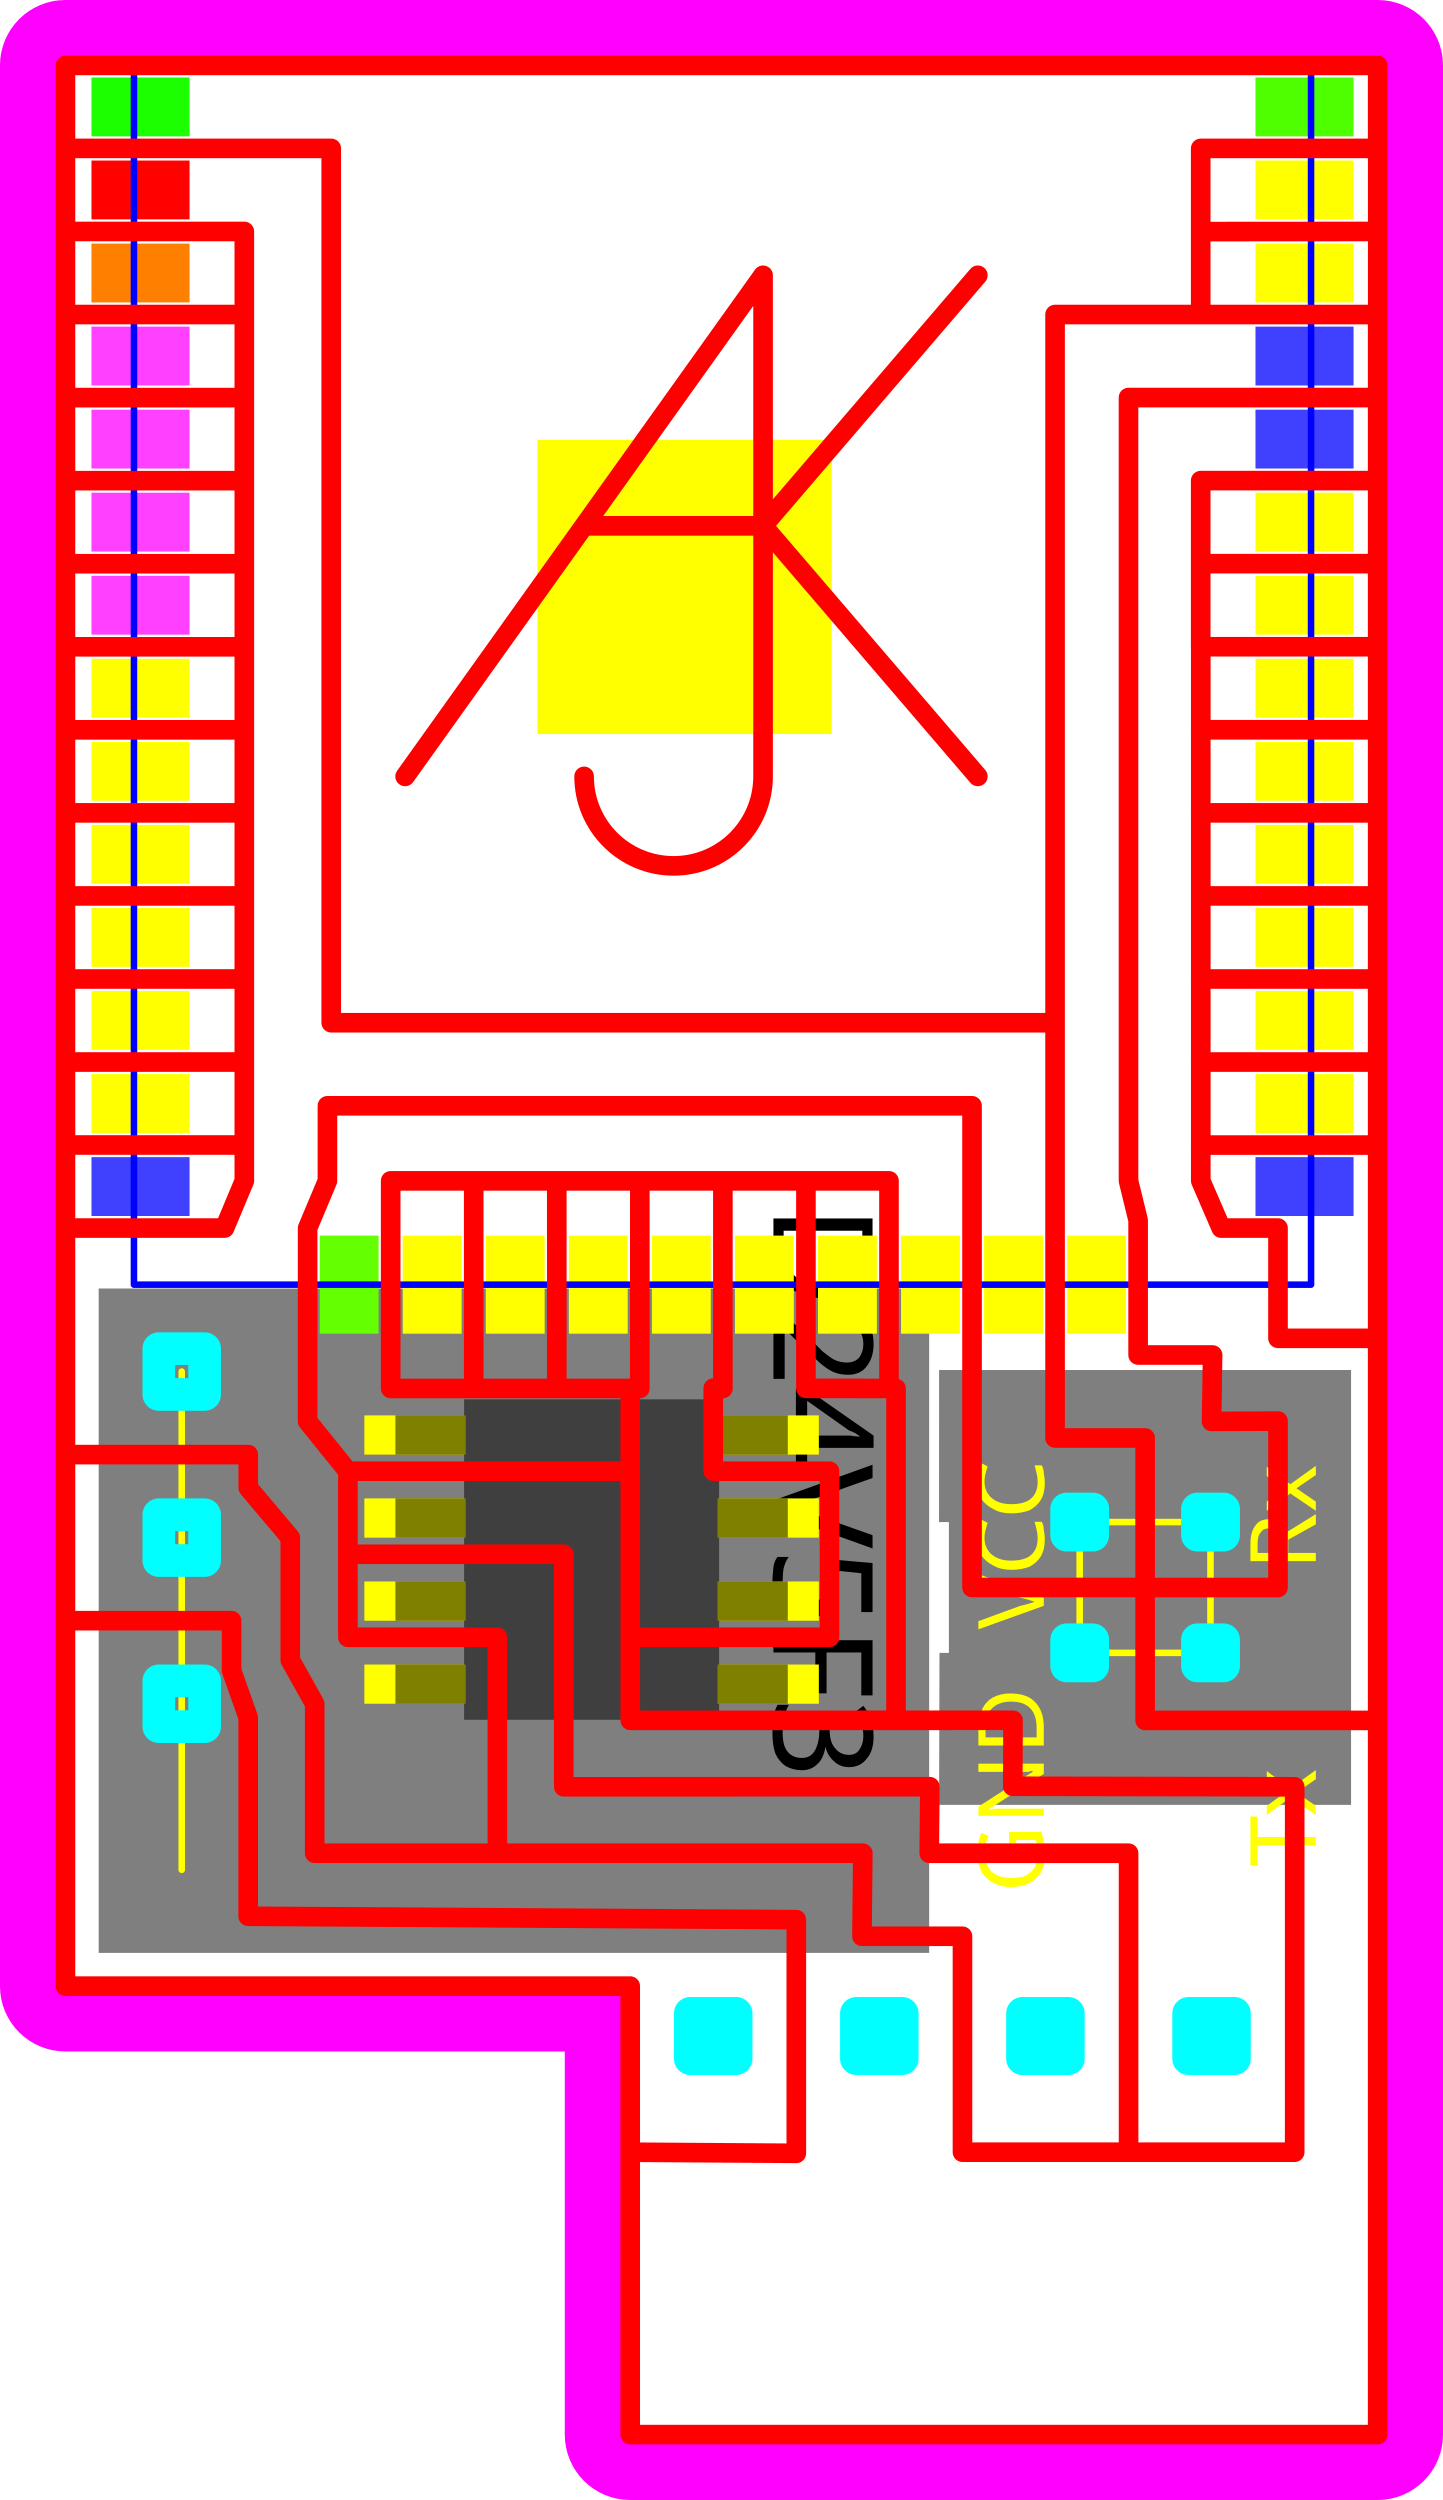
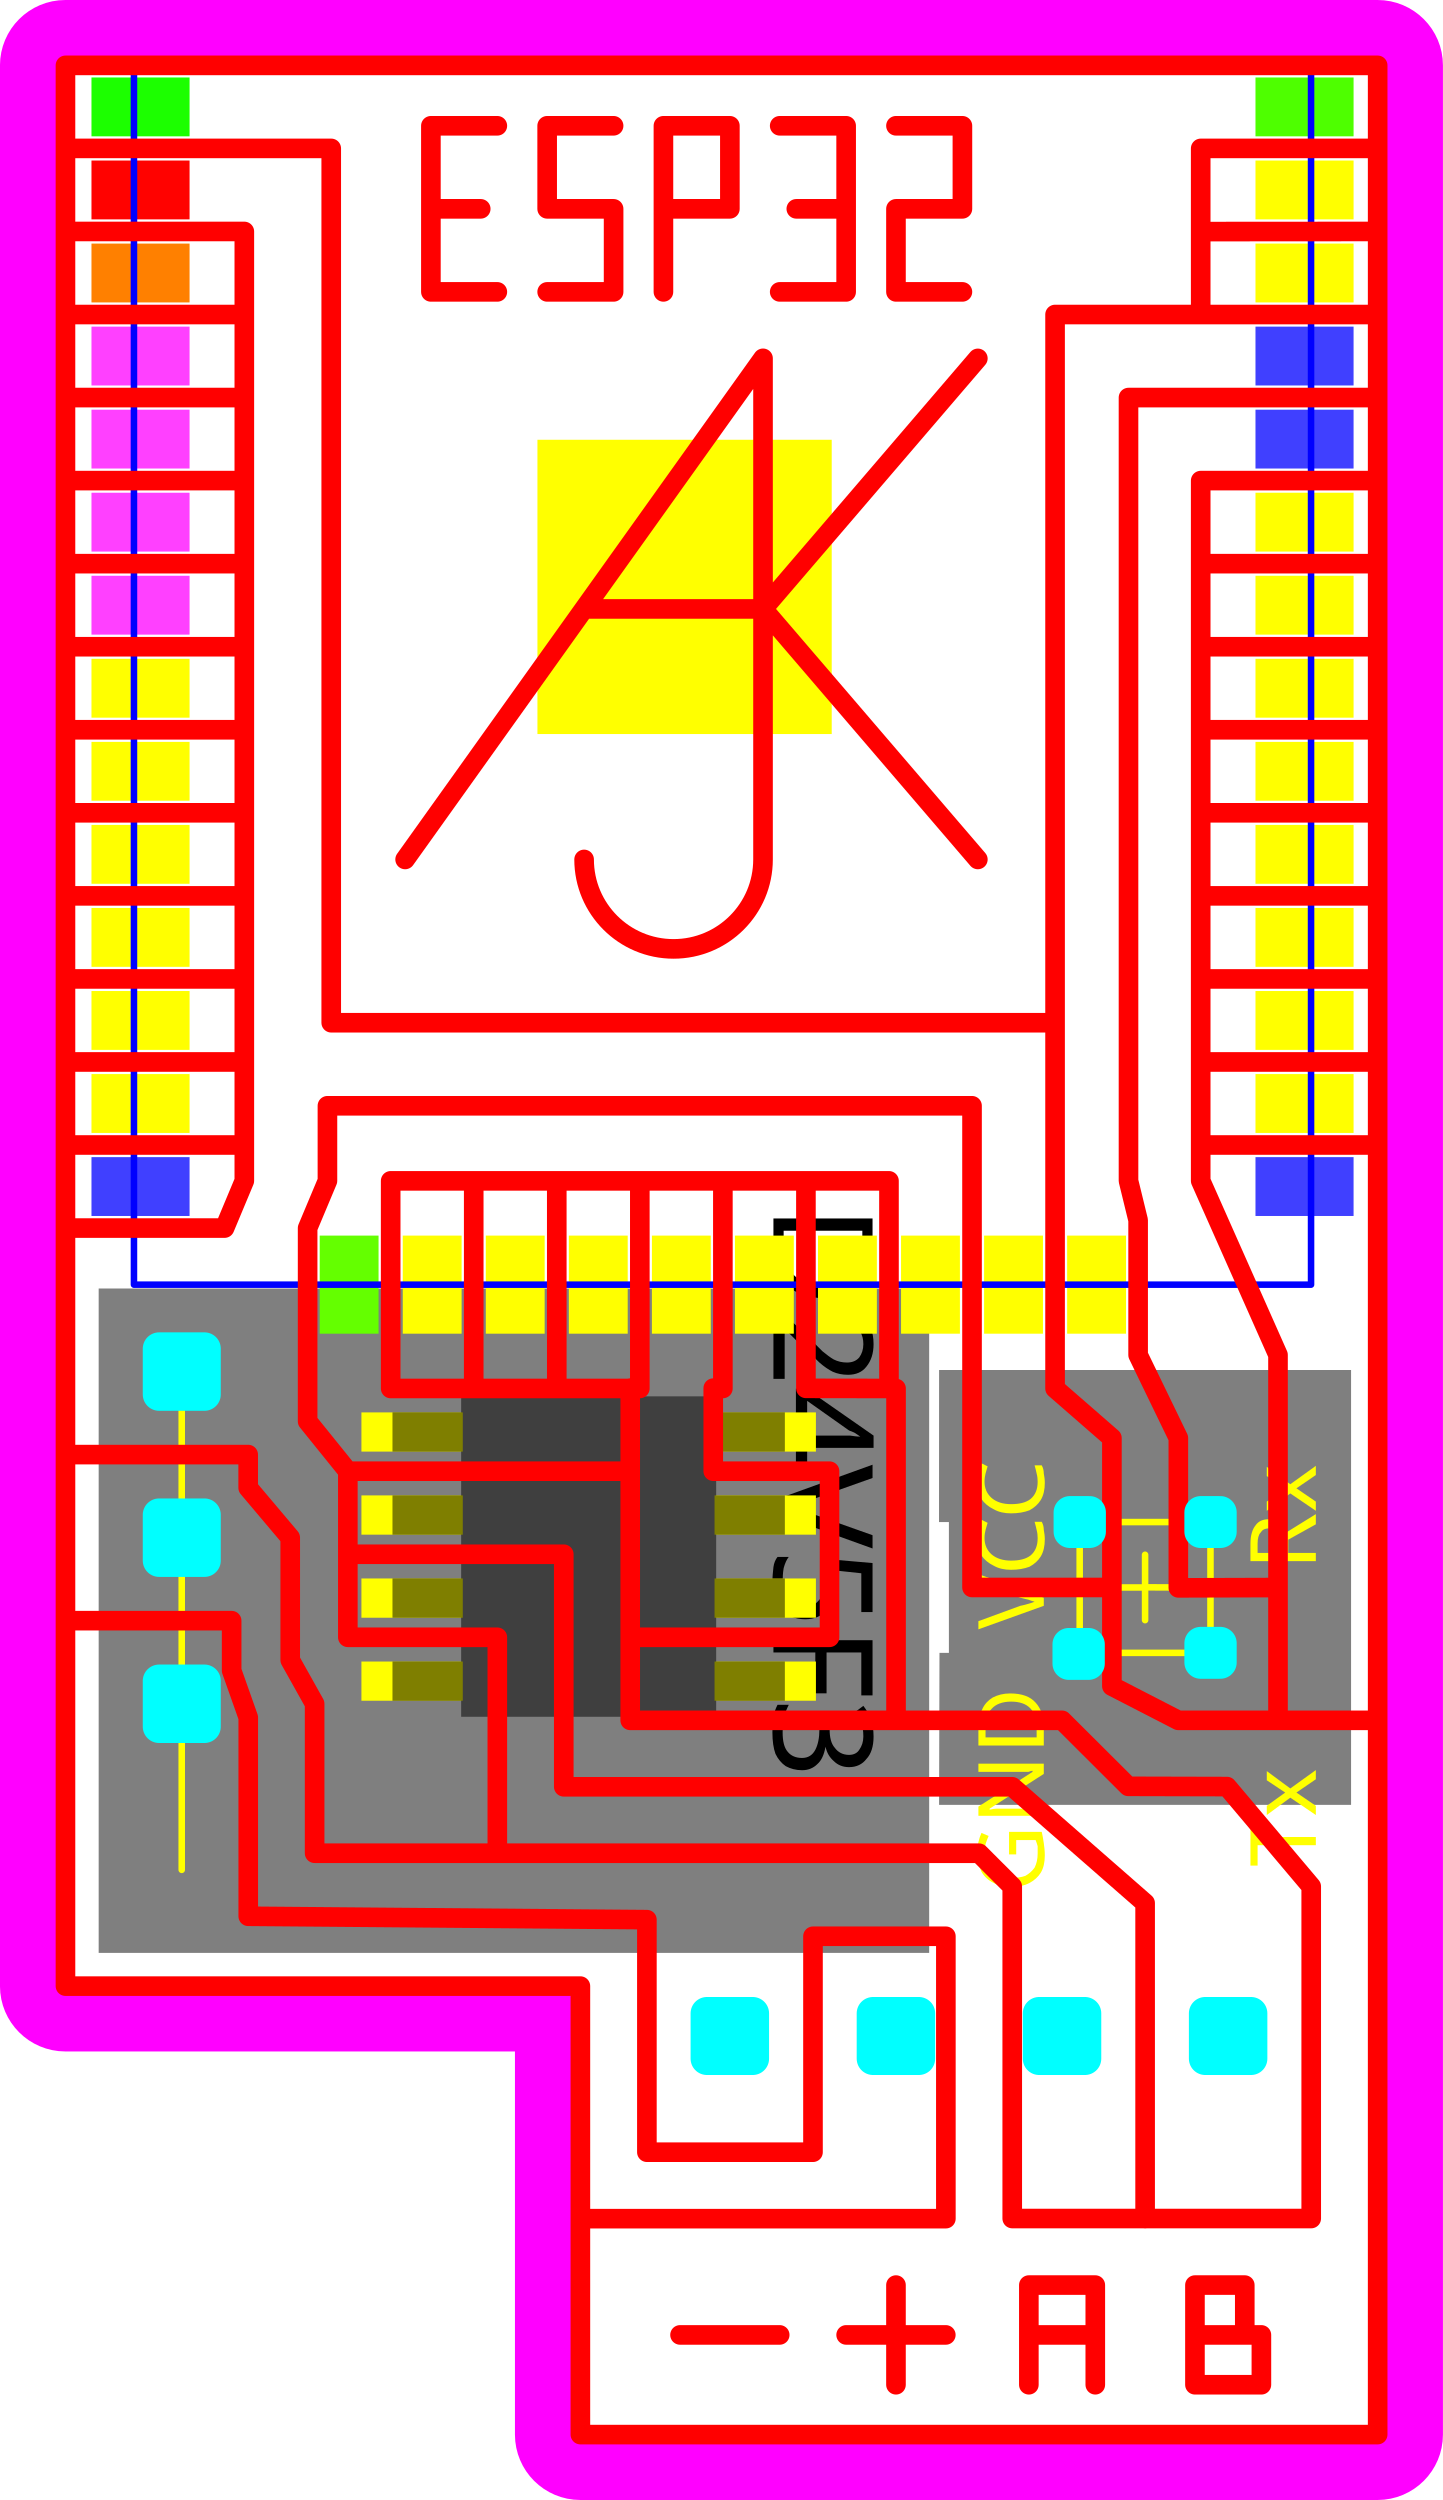
<svg xmlns="http://www.w3.org/2000/svg" width="22.066mm" height="38.23mm" viewBox="0 0 22.066 38.23" version="1.1" id="svg926">
  <defs id="defs920" />
  <g id="layer6" style="display:inline" transform="translate(3.6875,1.958984)">
    <g transform="rotate(90,47.09832,52.14306)" id="layer1-1">
      <rect y="88.72" x="12.7" height="12.7" width="10.16" id="rect817" style="opacity:1;fill:#000000;fill-opacity:0.502;fill-rule:evenodd;stroke:none;stroke-width:0.1;stroke-linecap:round;stroke-linejoin:round;stroke-miterlimit:4;stroke-dasharray:none;stroke-dashoffset:0;stroke-opacity:1" />
      <path id="path831" d="m 13.97,100.15 h 2.54 2.54 2.54" style="opacity:1;fill:none;fill-opacity:0.502;fill-rule:evenodd;stroke:#ffff00;stroke-width:0.1;stroke-linecap:round;stroke-linejoin:round;stroke-miterlimit:4;stroke-dasharray:none;stroke-dashoffset:0;stroke-opacity:1" />
      <text id="text835" y="91.103" x="17.734" style="font-style:normal;font-variant:normal;font-weight:normal;font-stretch:normal;font-size:2.117px;line-height:125%;font-family:Raleway;-inkscape-font-specification:'Raleway, Normal';font-variant-ligatures:normal;font-variant-caps:normal;font-variant-numeric:normal;font-feature-settings:normal;text-align:center;letter-spacing:0px;word-spacing:0px;writing-mode:lr-tb;text-anchor:middle;fill:#000000;fill-opacity:1;stroke:none;stroke-width:0.265px;stroke-linecap:butt;stroke-linejoin:miter;stroke-opacity:1" xml:space="preserve">
        <tspan style="font-style:normal;font-variant:normal;font-weight:normal;font-stretch:normal;font-size:2.117px;font-family:Raleway;-inkscape-font-specification:'Raleway, Normal';font-variant-ligatures:normal;font-variant-caps:normal;font-variant-numeric:normal;font-feature-settings:normal;text-align:center;writing-mode:lr-tb;text-anchor:middle;stroke-width:0.265px" y="91.103" x="17.734" id="tspan833">D24V5F3</tspan>
      </text>
    </g>
    <text id="text1597" y="28.948" x="-14.374" style="font-style:normal;font-variant:normal;font-weight:normal;font-stretch:normal;font-size:1.411px;line-height:125%;font-family:FiveByNineJTD;-inkscape-font-specification:'FiveByNineJTD, Normal';font-variant-ligatures:normal;font-variant-caps:normal;font-variant-numeric:normal;font-feature-settings:normal;text-align:center;letter-spacing:0px;word-spacing:0px;writing-mode:lr-tb;text-anchor:middle;fill:#ffff00;fill-opacity:1;stroke:none;stroke-width:0.265px;stroke-linecap:butt;stroke-linejoin:miter;stroke-opacity:1" xml:space="preserve" transform="rotate(-90)">
      <tspan style="font-style:normal;font-variant:normal;font-weight:normal;font-stretch:normal;font-size:1.411px;font-family:FiveByNineJTD;-inkscape-font-specification:'FiveByNineJTD, Normal';font-variant-ligatures:normal;font-variant-caps:normal;font-variant-numeric:normal;font-feature-settings:normal;text-align:center;writing-mode:lr-tb;text-anchor:middle;fill:#ffff00;fill-opacity:1;stroke-width:0.265px" y="30.109" x="-14.374" id="tspan1595" />
    </text>
-     <g transform="rotate(90,42.10477,57.73461)" id="layer1-0">
+     <g transform="rotate(90,42.10523,57.68915)" id="layer1-0">
      <g id="g1249">
        <path id="path1215" d="m 4.355,96.405 v 1.55" style="opacity:1;fill:none;fill-opacity:0.502;fill-rule:evenodd;stroke:#ffff00;stroke-width:0.6;stroke-linecap:butt;stroke-linejoin:round;stroke-miterlimit:4;stroke-dasharray:none;stroke-dashoffset:0;stroke-opacity:1" />
        <path style="opacity:1;fill:none;fill-opacity:0.502;fill-rule:evenodd;stroke:#ffff00;stroke-width:0.6;stroke-linecap:butt;stroke-linejoin:round;stroke-miterlimit:4;stroke-dasharray:none;stroke-dashoffset:0;stroke-opacity:1" d="m 5.625,96.405 v 1.55" id="path1217" />
        <path id="path1219" d="m 6.895,96.405 v 1.55" style="opacity:1;fill:none;fill-opacity:0.502;fill-rule:evenodd;stroke:#ffff00;stroke-width:0.6;stroke-linecap:butt;stroke-linejoin:round;stroke-miterlimit:4;stroke-dasharray:none;stroke-dashoffset:0;stroke-opacity:1" />
        <path style="opacity:1;fill:none;fill-opacity:0.502;fill-rule:evenodd;stroke:#ffff00;stroke-width:0.6;stroke-linecap:butt;stroke-linejoin:round;stroke-miterlimit:4;stroke-dasharray:none;stroke-dashoffset:0;stroke-opacity:1" d="m 8.165,96.405 v 1.55" id="path1221" />
        <path style="opacity:1;fill:none;fill-opacity:0.502;fill-rule:evenodd;stroke:#ffff00;stroke-width:0.6;stroke-linecap:butt;stroke-linejoin:round;stroke-miterlimit:4;stroke-dasharray:none;stroke-dashoffset:0;stroke-opacity:1" d="m 4.355,91.005 v 1.55" id="path1223" />
        <path id="path1225" d="m 5.625,91.005 v 1.55" style="opacity:1;fill:none;fill-opacity:0.502;fill-rule:evenodd;stroke:#ffff00;stroke-width:0.6;stroke-linecap:butt;stroke-linejoin:round;stroke-miterlimit:4;stroke-dasharray:none;stroke-dashoffset:0;stroke-opacity:1" />
        <path style="opacity:1;fill:none;fill-opacity:0.502;fill-rule:evenodd;stroke:#ffff00;stroke-width:0.6;stroke-linecap:butt;stroke-linejoin:round;stroke-miterlimit:4;stroke-dasharray:none;stroke-dashoffset:0;stroke-opacity:1" d="m 6.895,91.005 v 1.55" id="path1227" />
        <path id="path1229" d="m 8.165,91.005 v 1.55" style="opacity:1;fill:none;fill-opacity:0.502;fill-rule:evenodd;stroke:#ffff00;stroke-width:0.6;stroke-linecap:butt;stroke-linejoin:round;stroke-miterlimit:4;stroke-dasharray:none;stroke-dashoffset:0;stroke-opacity:1" />
      </g>
      <path id="rect1149" d="m 0.926,1.795 v 3.969 H 0 V 20.504 h 0.926 v 3.969 H 3.193 v -3.969 h 2.533 v 3.969 h 2.268 v -3.969 h 2.531 v 3.969 h 2.268 v -3.969 h 2.533 v 3.969 h 2.268 v -3.969 h 0.926 V 5.764 H 17.594 v -3.969 h -2.268 v 3.969 h -2.533 v -3.969 h -2.268 v 3.969 H 7.994 v -3.969 H 5.727 v 3.969 H 3.193 v -3.969 z" style="opacity:1;fill:#000000;fill-opacity:0.502;fill-rule:evenodd;stroke:none;stroke-width:1.134;stroke-linecap:round;stroke-linejoin:round;stroke-miterlimit:4;stroke-dasharray:none;stroke-dashoffset:0;stroke-opacity:1" transform="matrix(0.2645833,0,0,0.2645833,3.81,91.005)" />
    </g>
    <g id="g859" transform="translate(-21.97363,-101.9292)">
      <rect y="117.665" x="19.685" height="0.9" width="1.5" id="rect815" style="opacity:1;fill:#4040ff;fill-opacity:1;fill-rule:evenodd;stroke:none;stroke-width:0.3;stroke-linecap:round;stroke-linejoin:round;stroke-miterlimit:4;stroke-dasharray:none;stroke-dashoffset:0;stroke-opacity:1" />
      <rect style="opacity:1;fill:#ffff00;fill-opacity:1;fill-rule:evenodd;stroke:none;stroke-width:0.3;stroke-linecap:round;stroke-linejoin:round;stroke-miterlimit:4;stroke-dasharray:none;stroke-dashoffset:0;stroke-opacity:1" id="rect819" width="1.5" height="0.9" x="19.685" y="116.395" />
      <rect style="opacity:1;fill:#ffff00;fill-opacity:1;fill-rule:evenodd;stroke:none;stroke-width:0.3;stroke-linecap:round;stroke-linejoin:round;stroke-miterlimit:4;stroke-dasharray:none;stroke-dashoffset:0;stroke-opacity:1" id="rect821" width="1.5" height="0.9" x="19.685" y="115.125" />
      <rect y="113.855" x="19.685" height="0.9" width="1.5" id="rect823" style="opacity:1;fill:#ffff00;fill-opacity:1;fill-rule:evenodd;stroke:none;stroke-width:0.3;stroke-linecap:round;stroke-linejoin:round;stroke-miterlimit:4;stroke-dasharray:none;stroke-dashoffset:0;stroke-opacity:1" />
      <rect y="112.585" x="19.685" height="0.9" width="1.5" id="rect825" style="opacity:1;fill:#ffff00;fill-opacity:1;fill-rule:evenodd;stroke:none;stroke-width:0.3;stroke-linecap:round;stroke-linejoin:round;stroke-miterlimit:4;stroke-dasharray:none;stroke-dashoffset:0;stroke-opacity:1" />
      <rect y="111.315" x="19.685" height="0.9" width="1.5" id="rect827" style="opacity:1;fill:#ffff00;fill-opacity:1;fill-rule:evenodd;stroke:none;stroke-width:0.3;stroke-linecap:round;stroke-linejoin:round;stroke-miterlimit:4;stroke-dasharray:none;stroke-dashoffset:0;stroke-opacity:1" />
      <rect style="opacity:1;fill:#ffff00;fill-opacity:1;fill-rule:evenodd;stroke:none;stroke-width:0.3;stroke-linecap:round;stroke-linejoin:round;stroke-miterlimit:4;stroke-dasharray:none;stroke-dashoffset:0;stroke-opacity:1" id="rect829" width="1.5" height="0.9" x="19.685" y="110.045" />
      <rect style="opacity:1;fill:#ff40ff;fill-opacity:1;fill-rule:evenodd;stroke:none;stroke-width:0.3;stroke-linecap:round;stroke-linejoin:round;stroke-miterlimit:4;stroke-dasharray:none;stroke-dashoffset:0;stroke-opacity:1" id="rect831" width="1.5" height="0.9" x="19.685" y="108.775" />
      <rect y="107.505" x="19.685" height="0.9" width="1.5" id="rect833" style="opacity:1;fill:#ff40ff;fill-opacity:1;fill-rule:evenodd;stroke:none;stroke-width:0.3;stroke-linecap:round;stroke-linejoin:round;stroke-miterlimit:4;stroke-dasharray:none;stroke-dashoffset:0;stroke-opacity:1" />
      <rect y="106.235" x="19.685" height="0.9" width="1.5" id="rect835" style="opacity:1;fill:#ff40ff;fill-opacity:1;fill-rule:evenodd;stroke:none;stroke-width:0.3;stroke-linecap:round;stroke-linejoin:round;stroke-miterlimit:4;stroke-dasharray:none;stroke-dashoffset:0;stroke-opacity:1" />
      <rect style="opacity:1;fill:#ff40ff;fill-opacity:1;fill-rule:evenodd;stroke:none;stroke-width:0.3;stroke-linecap:round;stroke-linejoin:round;stroke-miterlimit:4;stroke-dasharray:none;stroke-dashoffset:0;stroke-opacity:1" id="rect837" width="1.5" height="0.9" x="19.685" y="104.965" />
      <rect style="opacity:1;fill:#ff8000;fill-opacity:1;fill-rule:evenodd;stroke:none;stroke-width:0.3;stroke-linecap:round;stroke-linejoin:round;stroke-miterlimit:4;stroke-dasharray:none;stroke-dashoffset:0;stroke-opacity:1" id="rect839" width="1.5" height="0.9" x="19.685" y="103.695" />
      <rect style="opacity:1;fill:#ff0200;fill-opacity:1;fill-rule:evenodd;stroke:none;stroke-width:0.3;stroke-linecap:round;stroke-linejoin:round;stroke-miterlimit:4;stroke-dasharray:none;stroke-dashoffset:0;stroke-opacity:1" id="rect841" width="1.5" height="0.9" x="19.685" y="102.425" />
      <rect y="101.155" x="19.685" height="0.9" width="1.5" id="rect843" style="opacity:1;fill:#1cff00;fill-opacity:1;fill-rule:evenodd;stroke:none;stroke-width:0.3;stroke-linecap:round;stroke-linejoin:round;stroke-miterlimit:4;stroke-dasharray:none;stroke-dashoffset:0;stroke-opacity:1" />
    </g>
    <g transform="translate(-4.173634,-101.9292)" id="g889">
      <rect style="opacity:1;fill:#4040ff;fill-opacity:1;fill-rule:evenodd;stroke:none;stroke-width:0.3;stroke-linecap:round;stroke-linejoin:round;stroke-miterlimit:4;stroke-dasharray:none;stroke-dashoffset:0;stroke-opacity:1" id="rect861" width="1.5" height="0.9" x="19.685" y="117.665" />
      <rect y="116.395" x="19.685" height="0.9" width="1.5" id="rect863" style="opacity:1;fill:#ffff00;fill-opacity:1;fill-rule:evenodd;stroke:none;stroke-width:0.3;stroke-linecap:round;stroke-linejoin:round;stroke-miterlimit:4;stroke-dasharray:none;stroke-dashoffset:0;stroke-opacity:1" />
      <rect y="115.125" x="19.685" height="0.9" width="1.5" id="rect865" style="opacity:1;fill:#ffff00;fill-opacity:1;fill-rule:evenodd;stroke:none;stroke-width:0.3;stroke-linecap:round;stroke-linejoin:round;stroke-miterlimit:4;stroke-dasharray:none;stroke-dashoffset:0;stroke-opacity:1" />
      <rect style="opacity:1;fill:#ffff00;fill-opacity:1;fill-rule:evenodd;stroke:none;stroke-width:0.3;stroke-linecap:round;stroke-linejoin:round;stroke-miterlimit:4;stroke-dasharray:none;stroke-dashoffset:0;stroke-opacity:1" id="rect867" width="1.5" height="0.9" x="19.685" y="113.855" />
      <rect style="opacity:1;fill:#ffff00;fill-opacity:1;fill-rule:evenodd;stroke:none;stroke-width:0.3;stroke-linecap:round;stroke-linejoin:round;stroke-miterlimit:4;stroke-dasharray:none;stroke-dashoffset:0;stroke-opacity:1" id="rect869" width="1.5" height="0.9" x="19.685" y="112.585" />
      <rect style="opacity:1;fill:#ffff00;fill-opacity:1;fill-rule:evenodd;stroke:none;stroke-width:0.3;stroke-linecap:round;stroke-linejoin:round;stroke-miterlimit:4;stroke-dasharray:none;stroke-dashoffset:0;stroke-opacity:1" id="rect871" width="1.5" height="0.9" x="19.685" y="111.315" />
      <rect y="110.045" x="19.685" height="0.9" width="1.5" id="rect873" style="opacity:1;fill:#ffff00;fill-opacity:1;fill-rule:evenodd;stroke:none;stroke-width:0.3;stroke-linecap:round;stroke-linejoin:round;stroke-miterlimit:4;stroke-dasharray:none;stroke-dashoffset:0;stroke-opacity:1" />
      <rect y="108.775" x="19.685" height="0.9" width="1.5" id="rect875" style="opacity:1;fill:#ffff00;fill-opacity:1;fill-rule:evenodd;stroke:none;stroke-width:0.3;stroke-linecap:round;stroke-linejoin:round;stroke-miterlimit:4;stroke-dasharray:none;stroke-dashoffset:0;stroke-opacity:1" />
      <rect style="opacity:1;fill:#ffff00;fill-opacity:1;fill-rule:evenodd;stroke:none;stroke-width:0.3;stroke-linecap:round;stroke-linejoin:round;stroke-miterlimit:4;stroke-dasharray:none;stroke-dashoffset:0;stroke-opacity:1" id="rect877" width="1.5" height="0.9" x="19.685" y="107.505" />
      <rect style="opacity:1;fill:#4040ff;fill-opacity:1;fill-rule:evenodd;stroke:none;stroke-width:0.3;stroke-linecap:round;stroke-linejoin:round;stroke-miterlimit:4;stroke-dasharray:none;stroke-dashoffset:0;stroke-opacity:1" id="rect879" width="1.5" height="0.9" x="19.685" y="106.235" />
      <rect y="104.965" x="19.685" height="0.9" width="1.5" id="rect881" style="opacity:1;fill:#4040ff;fill-opacity:1;fill-rule:evenodd;stroke:none;stroke-width:0.3;stroke-linecap:round;stroke-linejoin:round;stroke-miterlimit:4;stroke-dasharray:none;stroke-dashoffset:0;stroke-opacity:1" />
      <rect y="103.695" x="19.685" height="0.9" width="1.5" id="rect883" style="opacity:1;fill:#ffff00;fill-opacity:1;fill-rule:evenodd;stroke:none;stroke-width:0.3;stroke-linecap:round;stroke-linejoin:round;stroke-miterlimit:4;stroke-dasharray:none;stroke-dashoffset:0;stroke-opacity:1" />
      <rect y="102.425" x="19.685" height="0.9" width="1.5" id="rect885" style="opacity:1;fill:#ffff00;fill-opacity:1;fill-rule:evenodd;stroke:none;stroke-width:0.3;stroke-linecap:round;stroke-linejoin:round;stroke-miterlimit:4;stroke-dasharray:none;stroke-dashoffset:0;stroke-opacity:1" />
      <rect style="opacity:1;fill:#4eff00;fill-opacity:1;fill-rule:evenodd;stroke:none;stroke-width:0.3;stroke-linecap:round;stroke-linejoin:round;stroke-miterlimit:4;stroke-dasharray:none;stroke-dashoffset:0;stroke-opacity:1" id="rect887" width="1.5" height="0.9" x="19.685" y="101.155" />
    </g>
    <g id="g919" transform="rotate(90,61.25779,58.50857)">
      <rect y="117.665" x="19.685" height="0.9" width="1.5" id="rect891" style="opacity:1;fill:#64ff00;fill-opacity:1;fill-rule:evenodd;stroke:none;stroke-width:0.3;stroke-linecap:round;stroke-linejoin:round;stroke-miterlimit:4;stroke-dasharray:none;stroke-dashoffset:0;stroke-opacity:1" />
      <rect style="opacity:1;fill:#ffff00;fill-opacity:1;fill-rule:evenodd;stroke:none;stroke-width:0.3;stroke-linecap:round;stroke-linejoin:round;stroke-miterlimit:4;stroke-dasharray:none;stroke-dashoffset:0;stroke-opacity:1" id="rect893" width="1.5" height="0.9" x="19.685" y="116.395" />
      <rect style="opacity:1;fill:#ffff00;fill-opacity:1;fill-rule:evenodd;stroke:none;stroke-width:0.3;stroke-linecap:round;stroke-linejoin:round;stroke-miterlimit:4;stroke-dasharray:none;stroke-dashoffset:0;stroke-opacity:1" id="rect895" width="1.5" height="0.9" x="19.685" y="115.125" />
      <rect y="113.855" x="19.685" height="0.9" width="1.5" id="rect897" style="opacity:1;fill:#ffff00;fill-opacity:1;fill-rule:evenodd;stroke:none;stroke-width:0.3;stroke-linecap:round;stroke-linejoin:round;stroke-miterlimit:4;stroke-dasharray:none;stroke-dashoffset:0;stroke-opacity:1" />
      <rect y="112.585" x="19.685" height="0.9" width="1.5" id="rect899" style="opacity:1;fill:#ffff00;fill-opacity:1;fill-rule:evenodd;stroke:none;stroke-width:0.3;stroke-linecap:round;stroke-linejoin:round;stroke-miterlimit:4;stroke-dasharray:none;stroke-dashoffset:0;stroke-opacity:1" />
      <rect y="111.315" x="19.685" height="0.9" width="1.5" id="rect901" style="opacity:1;fill:#ffff00;fill-opacity:1;fill-rule:evenodd;stroke:none;stroke-width:0.3;stroke-linecap:round;stroke-linejoin:round;stroke-miterlimit:4;stroke-dasharray:none;stroke-dashoffset:0;stroke-opacity:1" />
      <rect style="opacity:1;fill:#ffff00;fill-opacity:1;fill-rule:evenodd;stroke:none;stroke-width:0.3;stroke-linecap:round;stroke-linejoin:round;stroke-miterlimit:4;stroke-dasharray:none;stroke-dashoffset:0;stroke-opacity:1" id="rect903" width="1.5" height="0.9" x="19.685" y="110.045" />
      <rect style="opacity:1;fill:#ffff00;fill-opacity:1;fill-rule:evenodd;stroke:none;stroke-width:0.3;stroke-linecap:round;stroke-linejoin:round;stroke-miterlimit:4;stroke-dasharray:none;stroke-dashoffset:0;stroke-opacity:1" id="rect905-8" width="1.5" height="0.9" x="19.685" y="108.775" />
      <rect y="107.505" x="19.685" height="0.9" width="1.5" id="rect907" style="opacity:1;fill:#ffff00;fill-opacity:1;fill-rule:evenodd;stroke:none;stroke-width:0.3;stroke-linecap:round;stroke-linejoin:round;stroke-miterlimit:4;stroke-dasharray:none;stroke-dashoffset:0;stroke-opacity:1" />
      <rect y="106.235" x="19.685" height="0.9" width="1.5" id="rect909" style="opacity:1;fill:#ffff00;fill-opacity:1;fill-rule:evenodd;stroke:none;stroke-width:0.3;stroke-linecap:round;stroke-linejoin:round;stroke-miterlimit:4;stroke-dasharray:none;stroke-dashoffset:0;stroke-opacity:1" />
    </g>
    <rect style="opacity:1;fill:#ffff00;fill-opacity:1;fill-rule:evenodd;stroke:none;stroke-width:0.3;stroke-linecap:round;stroke-linejoin:round;stroke-miterlimit:4;stroke-dasharray:none;stroke-dashoffset:0;stroke-opacity:1" id="rect921" width="4.5" height="4.5" x="4.531" y="4.766" />
    <rect style="opacity:1;fill:none;fill-opacity:1;fill-rule:evenodd;stroke:#0000ff;stroke-width:0.1;stroke-linecap:round;stroke-linejoin:round;stroke-miterlimit:4;stroke-dasharray:none;stroke-dashoffset:0;stroke-opacity:1" id="rect923" width="18" height="25.5" x="-1.639" y="-7.814" />
    <path style="opacity:1;fill:none;fill-opacity:1;fill-rule:evenodd;stroke:#0000ff;stroke-width:0.1;stroke-linecap:round;stroke-linejoin:round;stroke-miterlimit:4;stroke-dasharray:none;stroke-dashoffset:0;stroke-opacity:1" d="M -1.639,-1.999 H 16.359" id="path925" />
    <text xml:space="preserve" style="font-style:normal;font-variant:normal;font-weight:normal;font-stretch:normal;font-size:4.233px;line-height:125%;font-family:Raleway;-inkscape-font-specification:'Raleway, Normal';font-variant-ligatures:normal;font-variant-caps:normal;font-variant-numeric:normal;font-feature-settings:normal;text-align:start;letter-spacing:0px;word-spacing:0px;writing-mode:lr-tb;text-anchor:start;fill:#000000;fill-opacity:1;stroke:none;stroke-width:0.265px;stroke-linecap:butt;stroke-linejoin:miter;stroke-opacity:1" x="1.186" y="-3.269" id="text948">
      <tspan id="tspan946" x="1.186" y="-3.269" style="stroke-width:0.265px">ESP32</tspan>
    </text>
    <g style="display:inline" id="layer4" transform="translate(-1.638634,-7.814222)" />
    <g style="display:inline" transform="rotate(-90,-38.43929,90.53266)" id="layer1">
      <path id="rect818" d="m 26.452,139.645 2.325,0.006 v 0.144 h 2 v -0.151 l 2.325,0.001 v 6.3 h -6.65 z" style="opacity:1;fill:#000000;fill-opacity:0.502;fill-rule:evenodd;stroke:none;stroke-width:1;stroke-linecap:round;stroke-linejoin:round;stroke-miterlimit:4;stroke-dasharray:none;stroke-dashoffset:0;stroke-opacity:1" />
      <path d="m 29.777,142.295 v 0.5 h 0.5 m -1,0 h 0.502 l -0.002,0.5 m -1,-1.5 v 2 h 2 v -2 h -2" style="opacity:1;fill:none;fill-opacity:0.502;fill-rule:evenodd;stroke:#ffff00;stroke-width:0.1;stroke-linecap:round;stroke-linejoin:round;stroke-miterlimit:4;stroke-dasharray:none;stroke-dashoffset:0;stroke-opacity:1" id="path1638" />
      <text id="text1589" y="141.248" x="27.967" style="font-style:normal;font-variant:normal;font-weight:normal;font-stretch:normal;font-size:1.411px;line-height:125%;font-family:FiveByNineJTD;-inkscape-font-specification:'FiveByNineJTD, Normal';font-variant-ligatures:normal;font-variant-caps:normal;font-variant-numeric:normal;font-feature-settings:normal;text-align:center;letter-spacing:0px;word-spacing:0px;writing-mode:lr-tb;text-anchor:middle;fill:#ffff00;fill-opacity:1;stroke:none;stroke-width:0.265px;stroke-linecap:butt;stroke-linejoin:miter;stroke-opacity:1" xml:space="preserve">
        <tspan style="font-style:normal;font-variant:normal;font-weight:normal;font-stretch:normal;font-size:1.411px;font-family:FiveByNineJTD;-inkscape-font-specification:'FiveByNineJTD, Normal';font-variant-ligatures:normal;font-variant-caps:normal;font-variant-numeric:normal;font-feature-settings:normal;text-align:center;writing-mode:lr-tb;text-anchor:middle;fill:#ffff00;fill-opacity:1;stroke-width:0.265px" y="141.248" x="27.967" id="tspan1587">GND</tspan>
      </text>
      <text xml:space="preserve" style="font-style:normal;font-variant:normal;font-weight:normal;font-stretch:normal;font-size:1.411px;line-height:125%;font-family:FiveByNineJTD;-inkscape-font-specification:'FiveByNineJTD, Normal';font-variant-ligatures:normal;font-variant-caps:normal;font-variant-numeric:normal;font-feature-settings:normal;text-align:center;letter-spacing:0px;word-spacing:0px;writing-mode:lr-tb;text-anchor:middle;fill:#ffff00;fill-opacity:1;stroke:none;stroke-width:0.265px;stroke-linecap:butt;stroke-linejoin:miter;stroke-opacity:1" x="31.716" y="141.248" id="text1593">
        <tspan id="tspan1591" x="31.716" y="141.248" style="font-style:normal;font-variant:normal;font-weight:normal;font-stretch:normal;font-size:1.411px;font-family:FiveByNineJTD;-inkscape-font-specification:'FiveByNineJTD, Normal';font-variant-ligatures:normal;font-variant-caps:normal;font-variant-numeric:normal;font-feature-settings:normal;text-align:center;writing-mode:lr-tb;text-anchor:middle;fill:#ffff00;fill-opacity:1;stroke-width:0.265px">VCC</tspan>
      </text>
      <text xml:space="preserve" style="font-style:normal;font-variant:normal;font-weight:normal;font-stretch:normal;font-size:1.411px;line-height:125%;font-family:FiveByNineJTD;-inkscape-font-specification:'FiveByNineJTD, Normal';font-variant-ligatures:normal;font-variant-caps:normal;font-variant-numeric:normal;font-feature-settings:normal;text-align:center;letter-spacing:0px;word-spacing:0px;writing-mode:lr-tb;text-anchor:middle;fill:#ffff00;fill-opacity:1;stroke:none;stroke-width:0.265px;stroke-linecap:butt;stroke-linejoin:miter;stroke-opacity:1" x="32.138" y="145.408" id="text1597-2">
        <tspan id="tspan1595-3" x="32.138" y="145.408" style="font-style:normal;font-variant:normal;font-weight:normal;font-stretch:normal;font-size:1.411px;font-family:FiveByNineJTD;-inkscape-font-specification:'FiveByNineJTD, Normal';font-variant-ligatures:normal;font-variant-caps:normal;font-variant-numeric:normal;font-feature-settings:normal;text-align:center;writing-mode:lr-tb;text-anchor:middle;fill:#ffff00;fill-opacity:1;stroke-width:0.265px">Rx</tspan>
      </text>
      <text id="text1601" y="145.408" x="27.545" style="font-style:normal;font-variant:normal;font-weight:normal;font-stretch:normal;font-size:1.411px;line-height:125%;font-family:FiveByNineJTD;-inkscape-font-specification:'FiveByNineJTD, Normal';font-variant-ligatures:normal;font-variant-caps:normal;font-variant-numeric:normal;font-feature-settings:normal;text-align:center;letter-spacing:0px;word-spacing:0px;writing-mode:lr-tb;text-anchor:middle;fill:#ffff00;fill-opacity:1;stroke:none;stroke-width:0.265px;stroke-linecap:butt;stroke-linejoin:miter;stroke-opacity:1" xml:space="preserve">
        <tspan style="font-style:normal;font-variant:normal;font-weight:normal;font-stretch:normal;font-size:1.411px;font-family:FiveByNineJTD;-inkscape-font-specification:'FiveByNineJTD, Normal';font-variant-ligatures:normal;font-variant-caps:normal;font-variant-numeric:normal;font-feature-settings:normal;text-align:center;writing-mode:lr-tb;text-anchor:middle;fill:#ffff00;fill-opacity:1;stroke-width:0.265px" y="145.408" x="27.545" id="tspan1599">Tx</tspan>
      </text>
    </g>
  </g>
  <g id="edge" style="display:inline" transform="translate(3.6875,1.958984)">
-     <path style="color:#000000;font-style:normal;font-variant:normal;font-weight:normal;font-stretch:normal;font-size:medium;line-height:normal;font-family:sans-serif;font-variant-ligatures:normal;font-variant-position:normal;font-variant-caps:normal;font-variant-numeric:normal;font-variant-alternates:normal;font-feature-settings:normal;text-indent:0;text-align:start;text-decoration:none;text-decoration-line:none;text-decoration-style:solid;text-decoration-color:#000000;letter-spacing:normal;word-spacing:normal;text-transform:none;writing-mode:lr-tb;direction:ltr;text-orientation:mixed;dominant-baseline:auto;baseline-shift:baseline;text-anchor:start;white-space:normal;shape-padding:0;clip-rule:nonzero;display:inline;overflow:visible;visibility:visible;opacity:1;isolation:auto;mix-blend-mode:normal;color-interpolation:sRGB;color-interpolation-filters:linearRGB;solid-color:#000000;solid-opacity:1;vector-effect:none;fill:none;fill-opacity:1;fill-rule:evenodd;stroke:#ff00ff;stroke-width:1;stroke-linecap:round;stroke-linejoin:round;stroke-miterlimit:4;stroke-dasharray:none;stroke-dashoffset:0;stroke-opacity:1;color-rendering:auto;image-rendering:auto;shape-rendering:auto;text-rendering:auto;enable-background:accumulate" d="m -2.688,-1.459 a 0.5,0.5 0 0 0 -0.5,0.5 V 28.412 a 0.5,0.5 0 0 0 0.5,0.5 h 8.137 v 6.359 a 0.5,0.5 0 0 0 0.5,0.5 H 17.379 a 0.5,0.5 0 0 0 0.5,-0.5 V -0.959 a 0.5,0.5 0 0 0 -0.5,-0.5 z" id="path935" />
+     <path style="color:#000000;font-style:normal;font-variant:normal;font-weight:normal;font-stretch:normal;font-size:medium;line-height:normal;font-family:sans-serif;font-variant-ligatures:normal;font-variant-position:normal;font-variant-caps:normal;font-variant-numeric:normal;font-variant-alternates:normal;font-feature-settings:normal;text-indent:0;text-align:start;text-decoration:none;text-decoration-line:none;text-decoration-style:solid;text-decoration-color:#000000;letter-spacing:normal;word-spacing:normal;text-transform:none;writing-mode:lr-tb;direction:ltr;text-orientation:mixed;dominant-baseline:auto;baseline-shift:baseline;text-anchor:start;white-space:normal;shape-padding:0;clip-rule:nonzero;display:inline;overflow:visible;visibility:visible;opacity:1;isolation:auto;mix-blend-mode:normal;color-interpolation:sRGB;color-interpolation-filters:linearRGB;solid-color:#000000;solid-opacity:1;vector-effect:none;fill:none;fill-opacity:1;fill-rule:evenodd;stroke:#ff00ff;stroke-width:1;stroke-linecap:round;stroke-linejoin:round;stroke-miterlimit:4;stroke-dasharray:none;stroke-dashoffset:0;stroke-opacity:1;color-rendering:auto;image-rendering:auto;shape-rendering:auto;text-rendering:auto;enable-background:accumulate" d="m -2.688,-1.459 a 0.5,0.5 0 0 0 -0.5,0.5 V 28.412 a 0.5,0.5 0 0 0 0.5,0.5 h 7.375 v 6.359 a 0.5,0.5 0 0 0 0.5,0.5 h 12.191 a 0.5,0.5 0 0 0 0.5,-0.5 V -0.959 a 0.5,0.5 0 0 0 -0.5,-0.5 z" id="path964" />
  </g>
  <g id="layer2" style="display:inline" transform="translate(2.780163,17.17456)">
    <g id="g993" transform="translate(7.306204,-20.71982)" />
    <g transform="rotate(90,5.650503,16.0582)" id="g1053" />
    <g id="g1091" transform="translate(25.1062,-20.71982)" />
    <g transform="matrix(0.6593814,0,0,0.6593814,-6.897141,-185.2828)" id="layer1-0-7" style="fill:#000000;fill-opacity:0.502;stroke:#ff0000;stroke-width:0.455;stroke-miterlimit:4;stroke-dasharray:none;stroke-opacity:1" />
-     <path id="path954" style="opacity:1;fill:none;fill-opacity:0.502;fill-rule:evenodd;stroke:#ff0000;stroke-width:0.3;stroke-linecap:round;stroke-linejoin:round;stroke-miterlimit:4;stroke-dasharray:none;stroke-dashoffset:0;stroke-opacity:1" d="m -1.779,7.609 2.54,-2e-6 -9.8e-7,0.762 0.254,0.718 1.8e-6,3.04 8.382,0.052 -1.92e-5,3.573 -2.54,-0.017 m 7e-7,-7.874 H 9.905 V 5.323 l -1.778,3e-7 v -1.27 l 0.147,0.005 m -5.735,2.535 3.302,4e-7 1.3e-6,3.556 5.598,-0.001 -0.009,1.017 3.048,0 v 4.572 M 6.857,4.053 v 1.27 M 13.354,-1.535 H 2.285 l -10e-8,-13.37 H 0.956 l -2.735,2e-6 m 20.066,2.54 -1e-6,32.42 H 6.857 l 4.23e-5,-6.858 H -1.779 V 1.605 M 4.464,4.058 V 0.883 m -6.243,0.722 v -17.78 l 2.735,-2e-6 h 14.625 2.706 v 1.27 h -2.706 v 2.54 m 2.706,6.35 h -2.706 m 2.706,-7.62 -2.706,0.002 m 2.706,2.538 -2.706,2e-6 H 14.477 V 0.883 l 0.147,0.602 v 2.061 h 1.139 l -0.016,1.016 1.016,-0.005 -1e-6,2.545 h -2.032 l -10e-7,2.032 3.556,4.4e-6 m -20.066,-20.228 2.735,-2e-6 m -2.735,1.27 2.735,-2e-6 m -2.735,1.27 2.735,-2e-6 m -2.735,1.27 2.735,-2e-6 m -2.735,1.27 2.735,-2e-6 m -2.735,1.27 2.735,-2e-6 m -2.735,1.27 2.735,-2e-6 m -2.735,1.27 2.735,-2e-6 m -2.735,1.27 2.735,-2.03e-6 m 14.625,-3.81 h 2.706 m -2.706,1.27 h 2.706 m -2.706,1.27 h 2.706 m -2.706,1.27 h 2.706 m -2.706,1.27 h 2.706 M -1.779,-13.635 l 2.735,-2e-6 V 0.335 m 0,-12.7 -2.735,2e-6 m 0,13.97 2.433,2e-6 0.302,-0.722 V 0.335 l -2.735,2.03e-6 M 18.287,-9.825 h -2.706 v 2.54 m 2.706,10.576 h -1.524 V 1.605 h -0.869 l -0.312,-0.722 V -7.285 h 2.706 m 0,-1.27 h -2.706 m 0,-3.81 h 2.706 v -2.54 M 7.004,0.883 v 3.175 m -1.27,-3.175 v 3.175 m 2.54,-3.175 v 3.175 m 1.27,-3.175 -1.2e-6,3.173 1.27,0.002 v -3.175 H 3.194 v 3.175 l 3.81,3.7e-6 M 2.539,5.323 1.924,4.561 V 4.058 1.605 l 0.303,-0.722 v -1.148 h 9.857 v 1.148 3.175 l -1e-6,3.043 h 2.647 V 4.815 h -1.377 v -0.757 -3.175 -13.248 h 2.228 m -17.36,17.434 2.794,-2e-6 -10e-7,0.508 0.643,0.762 1.1e-6,1.873 0.373,0.667 5e-7,2.286 h 8.382 l -0.013,1.27 h 1.537 v 3.302 h 5.08 l -2e-6,-5.588 -4.311,-0.008 0.004,-1.009 -5.853,0.001 V 5.323 h -4.318 v 2.54 l 2.286,4e-7 v 3.302 m 6.096,-2.032 2e-6,-5.075 h -0.107" />
-     <g transform="matrix(0.5473464,0,0,0.5473464,-4.794936,-157.4643)" id="layer1-9" style="stroke:#ff0000;stroke-width:0.548;stroke-miterlimit:4;stroke-dasharray:none;stroke-opacity:1">
-       <path d="m 25,271 h -5 m 11,-7 -6,7 6,7 m -16,0 10,-14 -10e-7,14 c 10e-7,1.381 -1.119,2.5 -2.5,2.5 -1.381,0 -2.5,-1.119 -2.5,-2.5" style="opacity:1;fill:none;fill-opacity:1;fill-rule:evenodd;stroke:#ff0000;stroke-width:0.548;stroke-linecap:round;stroke-linejoin:round;stroke-miterlimit:4;stroke-dasharray:none;stroke-dashoffset:0;stroke-opacity:1" id="path26" />
-     </g>
+     <g transform="matrix(0.5473464,0,0,0.5473464,-4.794936,-157.4643)" id="layer1-9" style="stroke:#ff0000;stroke-width:0.548;stroke-miterlimit:4;stroke-dasharray:none;stroke-opacity:1" />
+     <path id="path955" style="opacity:1;fill:none;fill-opacity:0.502;fill-rule:evenodd;stroke:#ff0000;stroke-width:0.3;stroke-linecap:round;stroke-linejoin:round;stroke-miterlimit:4;stroke-dasharray:none;stroke-dashoffset:0;stroke-opacity:1" d="m 10.921,-15.251 h 1.016 v 1.27 h -1.016 v 1.27 h 1.016 m -1.778,-1.27 H 9.397 m -0.254,-1.27 h 1.016 v 2.54 H 9.143 m -1.778,0 v -2.54 h 1.016 v 1.27 H 7.365 m -0.762,-1.27 H 5.587 v 1.27 H 6.603 v 1.27 H 5.587 m -1.778,-1.27 h 0.762 m 0.254,-1.27 h -1.016 v 2.54 h 1.016 M 15.493,18.531 h 1.016 v 0.762 h -1.016 v -1.524 h 0.762 v 0.762 m -3.302,0 h 1.016 m -1.016,0.762 v -1.524 h 1.016 v 1.524 m -3.048,-1.524 v 1.524 m -0.762,-0.762 h 1.524 m -4.064,0 H 9.143 M -1.779,5.069 l 2.794,-2e-6 -10e-7,0.508 0.643,0.762 1.1e-6,1.873 0.373,0.667 5e-7,2.286 10.16,-1e-6 0.508,0.508 v 5.078 h 4.572 v -5.078 l -1.288,-1.527 -1.51,-0.004 -1.012,-1.009 -6.604,-2.6e-5 V 5.323 h -4.318 v 2.54 l 2.286,4e-7 V 11.165 M 8.889,-7.863 h -2.737 m 6.021,-3.831 -3.284,3.831 3.284,3.831 m -8.758,0 5.473,-7.663 -5e-7,7.663 c 0,0.756 -0.613,1.368 -1.368,1.368 -0.756,0 -1.368,-0.613 -1.368,-1.368 m 0.705,11.895 H 9.905 V 5.323 l -1.778,3e-7 v -1.27 l 0.147,0.005 m -5.735,2.535 3.302,4e-7 1.3e-6,3.556 6.858,10e-7 2.032,1.778 v 4.826 M 6.857,4.053 v 1.27 M 13.354,-1.535 H 2.285 l -10e-8,-13.37 H 0.956 l -2.735,2e-6 m 20.066,2.54 -1e-6,32.42 -12.192,-6e-6 4.23e-5,-6.858 -7.874,6e-6 V 1.605 M 4.464,4.058 V 0.883 m -6.243,0.722 v -17.78 l 2.735,-2e-6 h 14.625 2.706 v 1.27 h -2.706 v 2.54 m 2.706,6.35 h -2.706 m 2.706,-7.62 -2.706,0.002 m -1.358,20.734 -10e-7,1.509 1.016,0.523 3.048,4.4e-6 M -1.779,-11.095 l 2.735,-2e-6 m -2.735,1.27 2.735,-2e-6 m -2.735,1.27 2.735,-2e-6 m -2.735,1.27 2.735,-2e-6 m -2.735,1.27 2.735,-2e-6 m -2.735,1.27 2.735,-2e-6 m -2.735,1.27 2.735,-2e-6 m -2.735,1.27 2.735,-2e-6 m -2.735,1.27 2.735,-2.03e-6 m 14.625,-3.81 h 2.706 m -2.706,1.27 h 2.706 m -2.706,1.27 h 2.706 m -2.706,1.27 h 2.706 m -2.706,1.27 h 2.706 M -1.779,-13.635 l 2.735,-2e-6 V 0.335 m 0,-12.7 -2.735,2e-6 m 0,13.97 2.433,2e-6 0.302,-0.722 V 0.335 l -2.735,2.03e-6 M 18.287,-9.825 H 15.581 V -7.285 M 16.763,9.133 V 3.545 L 15.581,0.883 V -7.285 h 2.706 m 0,-1.27 h -2.706 m 0,-3.81 h 2.706 v -2.54 M 7.004,0.883 v 3.175 m -1.27,-3.175 v 3.175 m 2.54,-3.175 v 3.175 m 1.27,-3.175 -1.2e-6,3.173 1.27,0.002 v -3.175 H 3.194 v 3.175 l 3.81,3.7e-6 M 2.539,5.323 1.924,4.561 V 4.058 1.605 l 0.303,-0.722 v -1.148 h 9.857 v 1.148 3.175 l -1e-6,3.043 2.139,1e-7 V 4.815 L 13.354,4.058 v -3.175 -13.248 h 2.228 m -4.66,21.498 2e-6,-5.075 h -0.107 m -12.593,3.551 2.54,-2e-6 -9.8e-7,0.762 0.254,0.718 1.8e-6,3.04 6.096,0.052 v 3.556 h 2.54 v -3.302 h 2.032 v 4.318 H 6.095 m 12.192,-27.848 -2.706,2e-6 H 14.477 V 0.883 l 0.147,0.602 v 2.061 l 0.615,1.27 10e-7,2.291 1.524,-0.005" />
  </g>
  <g id="drill" style="display:inline" transform="translate(3.6875,1.958984)">
    <g id="g940" transform="matrix(1,0,0,-1,3.405002,44.69501)" />
-     <g id="g1772" transform="rotate(90,-6.236668,19.19807)">
-       <path id="path1764" d="M -0.99,14.22 H -1.69 v -0.7 h 0.7 z" style="opacity:1;fill:none;fill-opacity:1;fill-rule:evenodd;stroke:#00ffff;stroke-width:0.5;stroke-linecap:round;stroke-linejoin:round;stroke-miterlimit:4;stroke-dasharray:none;stroke-dashoffset:0;stroke-opacity:1" />
-       <path style="opacity:1;fill:none;fill-opacity:1;fill-rule:evenodd;stroke:#00ffff;stroke-width:0.5;stroke-linecap:round;stroke-linejoin:round;stroke-miterlimit:4;stroke-dasharray:none;stroke-dashoffset:0;stroke-opacity:1" d="m -6.07,14.22 h -0.7 v -0.7 h 0.7 z" id="path1768" />
-       <path id="path1770" d="m -3.53,14.22 h -0.7 v -0.7 h 0.7 z" style="opacity:1;fill:none;fill-opacity:1;fill-rule:evenodd;stroke:#00ffff;stroke-width:0.5;stroke-linecap:round;stroke-linejoin:round;stroke-miterlimit:4;stroke-dasharray:none;stroke-dashoffset:0;stroke-opacity:1" />
-     </g>
-     <g transform="rotate(-90,11.52908,3.717343)" id="g996">
-       <path style="opacity:1;fill:none;fill-opacity:1;fill-rule:evenodd;stroke:#00ffff;stroke-width:0.5;stroke-linecap:round;stroke-linejoin:round;stroke-miterlimit:4;stroke-dasharray:none;stroke-dashoffset:0;stroke-opacity:1" d="m -7.87,7.212 h -0.4 v -0.4 h 0.4 z" id="path990" />
-       <path id="path998" d="m -7.87,5.212 h -0.4 v -0.4 h 0.4 z" style="opacity:1;fill:none;fill-opacity:1;fill-rule:evenodd;stroke:#00ffff;stroke-width:0.5;stroke-linecap:round;stroke-linejoin:round;stroke-miterlimit:4;stroke-dasharray:none;stroke-dashoffset:0;stroke-opacity:1" />
-       <path style="opacity:1;fill:none;fill-opacity:1;fill-rule:evenodd;stroke:#00ffff;stroke-width:0.5;stroke-linecap:round;stroke-linejoin:round;stroke-miterlimit:4;stroke-dasharray:none;stroke-dashoffset:0;stroke-opacity:1" d="m -5.87,7.212 h -0.4 v -0.4 h 0.4 z" id="path1000" />
-       <path id="path1002" d="m -5.87,5.212 h -0.4 v -0.4 h 0.4 z" style="opacity:1;fill:none;fill-opacity:1;fill-rule:evenodd;stroke:#00ffff;stroke-width:0.5;stroke-linecap:round;stroke-linejoin:round;stroke-miterlimit:4;stroke-dasharray:none;stroke-dashoffset:0;stroke-opacity:1" />
-     </g>
-     <g id="g927" transform="translate(0.2539996)">
+     <g id="g927" transform="translate(0.5079995)">
      <path id="path915" d="m 6.965,29.175 0.35,-0.346 h -0.7 v 0.693 h 0.7 v -0.693" style="opacity:1;fill:none;fill-opacity:0.502;fill-rule:evenodd;stroke:#00ffff;stroke-width:0.5;stroke-linecap:round;stroke-linejoin:round;stroke-miterlimit:4;stroke-dasharray:none;stroke-dashoffset:0;stroke-opacity:1" />
      <path style="opacity:1;fill:none;fill-opacity:0.502;fill-rule:evenodd;stroke:#00ffff;stroke-width:0.5;stroke-linecap:round;stroke-linejoin:round;stroke-miterlimit:4;stroke-dasharray:none;stroke-dashoffset:0;stroke-opacity:1" d="m 9.505,29.175 0.35,-0.346 h -0.7 v 0.693 h 0.7 v -0.693" id="path917" />
      <path id="path919" d="m 12.045,29.175 0.35,-0.346 h -0.7 v 0.693 h 0.7 v -0.693" style="opacity:1;fill:none;fill-opacity:0.502;fill-rule:evenodd;stroke:#00ffff;stroke-width:0.5;stroke-linecap:round;stroke-linejoin:round;stroke-miterlimit:4;stroke-dasharray:none;stroke-dashoffset:0;stroke-opacity:1" />
      <path style="opacity:1;fill:none;fill-opacity:0.502;fill-rule:evenodd;stroke:#00ffff;stroke-width:0.5;stroke-linecap:round;stroke-linejoin:round;stroke-miterlimit:4;stroke-dasharray:none;stroke-dashoffset:0;stroke-opacity:1" d="m 14.585,29.175 0.35,-0.346 h -0.7 v 0.693 h 0.7 v -0.693" id="path921" />
    </g>
+     <g transform="rotate(-90,0.4883857,30.57174)" id="g924">
+       <path style="opacity:1;fill:none;fill-opacity:0.502;fill-rule:evenodd;stroke:#00ffff;stroke-width:0.5;stroke-linecap:round;stroke-linejoin:round;stroke-miterlimit:4;stroke-dasharray:none;stroke-dashoffset:0;stroke-opacity:1" d="m 6.965,29.175 0.35,-0.346 h -0.7 v 0.693 h 0.7 v -0.693" id="path916" />
+       <path id="path918" d="m 9.505,29.175 0.35,-0.346 h -0.7 v 0.693 h 0.7 v -0.693" style="opacity:1;fill:none;fill-opacity:0.502;fill-rule:evenodd;stroke:#00ffff;stroke-width:0.5;stroke-linecap:round;stroke-linejoin:round;stroke-miterlimit:4;stroke-dasharray:none;stroke-dashoffset:0;stroke-opacity:1" />
+       <path style="opacity:1;fill:none;fill-opacity:0.502;fill-rule:evenodd;stroke:#00ffff;stroke-width:0.5;stroke-linecap:round;stroke-linejoin:round;stroke-miterlimit:4;stroke-dasharray:none;stroke-dashoffset:0;stroke-opacity:1" d="m 12.045,29.175 0.35,-0.346 h -0.7 v 0.693 h 0.7 v -0.693" id="path920" />
+     </g>
+     <g transform="translate(-17.272,1.270001)" id="g942">
+       <path style="opacity:1;fill:none;fill-opacity:0.502;fill-rule:evenodd;stroke:#00ffff;stroke-width:0.5;stroke-linecap:round;stroke-linejoin:round;stroke-miterlimit:4;stroke-dasharray:none;stroke-dashoffset:0;stroke-opacity:1" d="m 30.079,22.063 0.15,-0.147 h -0.3 v 0.294 h 0.3 v -0.294" id="path944" />
+       <path id="path946" d="m 32.096,22.046 0.15,-0.147 h -0.3 v 0.294 h 0.3 V 21.899" style="opacity:1;fill:none;fill-opacity:0.502;fill-rule:evenodd;stroke:#00ffff;stroke-width:0.5;stroke-linecap:round;stroke-linejoin:round;stroke-miterlimit:4;stroke-dasharray:none;stroke-dashoffset:0;stroke-opacity:1" />
+       <path style="opacity:1;fill:none;fill-opacity:0.502;fill-rule:evenodd;stroke:#00ffff;stroke-width:0.5;stroke-linecap:round;stroke-linejoin:round;stroke-miterlimit:4;stroke-dasharray:none;stroke-dashoffset:0;stroke-opacity:1" d="m 32.096,20.046 0.15,-0.147 h -0.3 v 0.294 h 0.3 V 19.899" id="path948" />
+       <path id="path950" d="m 30.096,20.046 0.15,-0.147 h -0.3 v 0.294 h 0.3 V 19.899" style="opacity:1;fill:none;fill-opacity:0.502;fill-rule:evenodd;stroke:#00ffff;stroke-width:0.5;stroke-linecap:round;stroke-linejoin:round;stroke-miterlimit:4;stroke-dasharray:none;stroke-dashoffset:0;stroke-opacity:1" />
+     </g>
  </g>
</svg>
